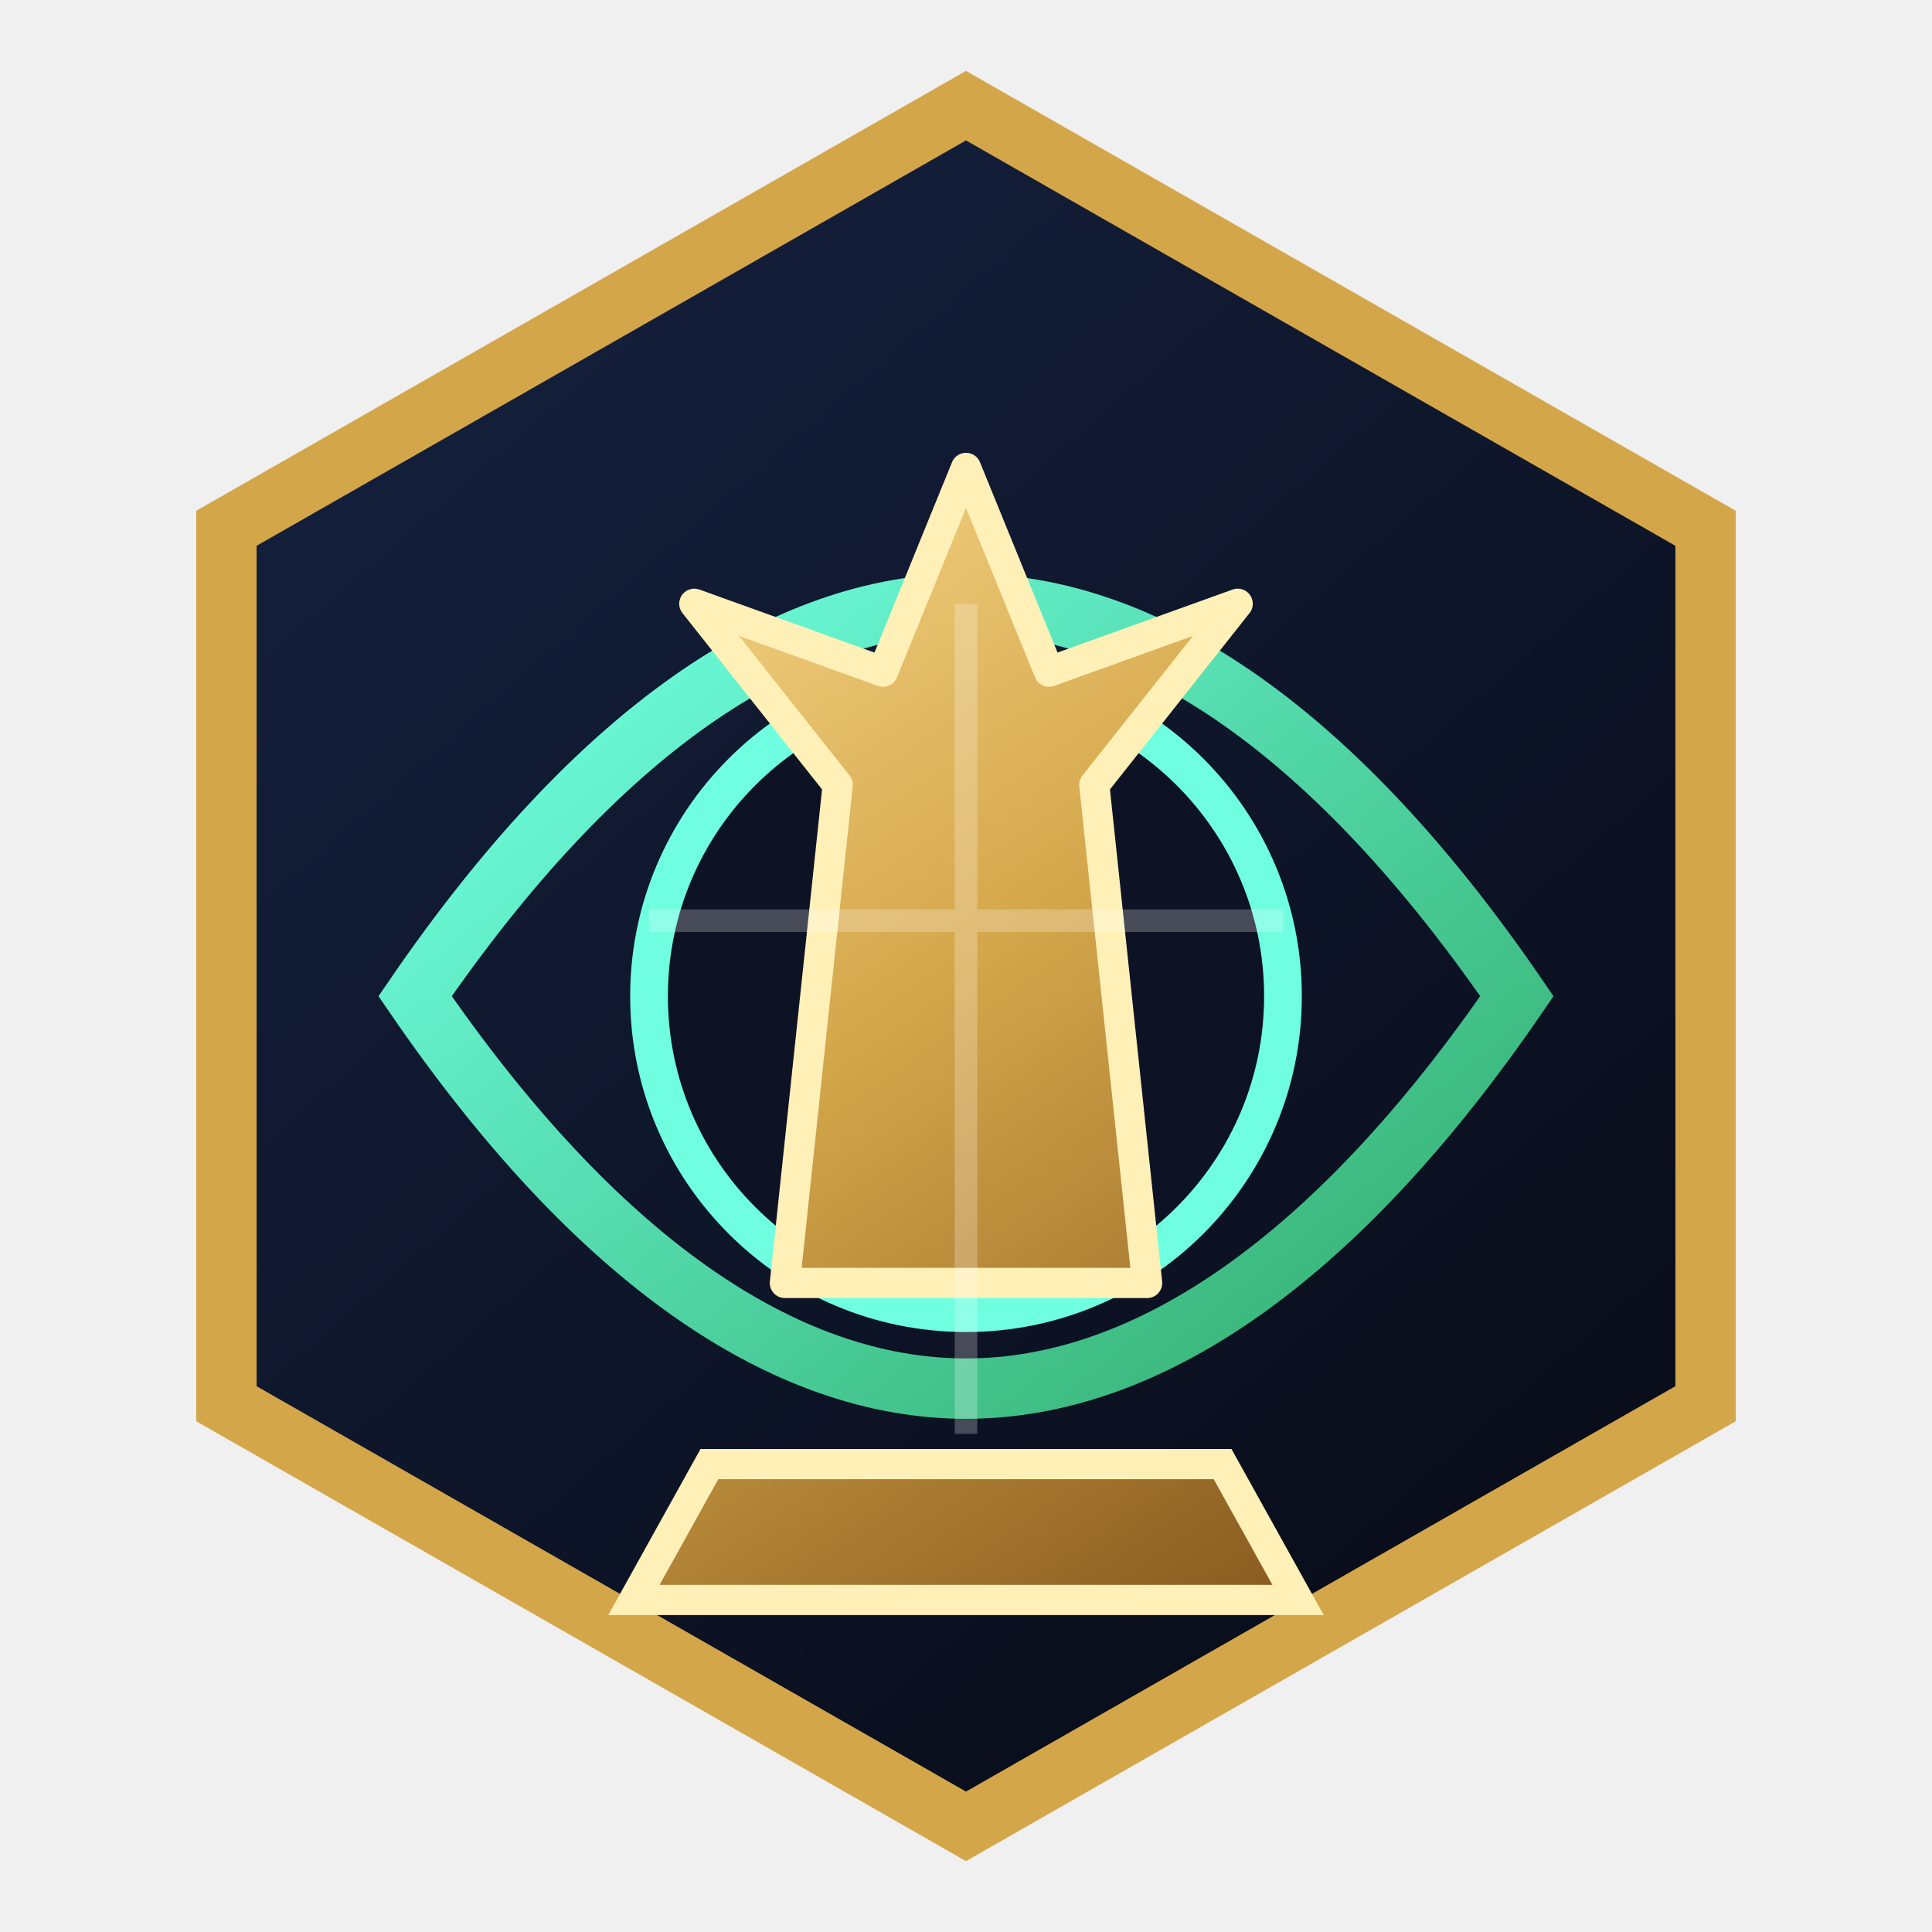
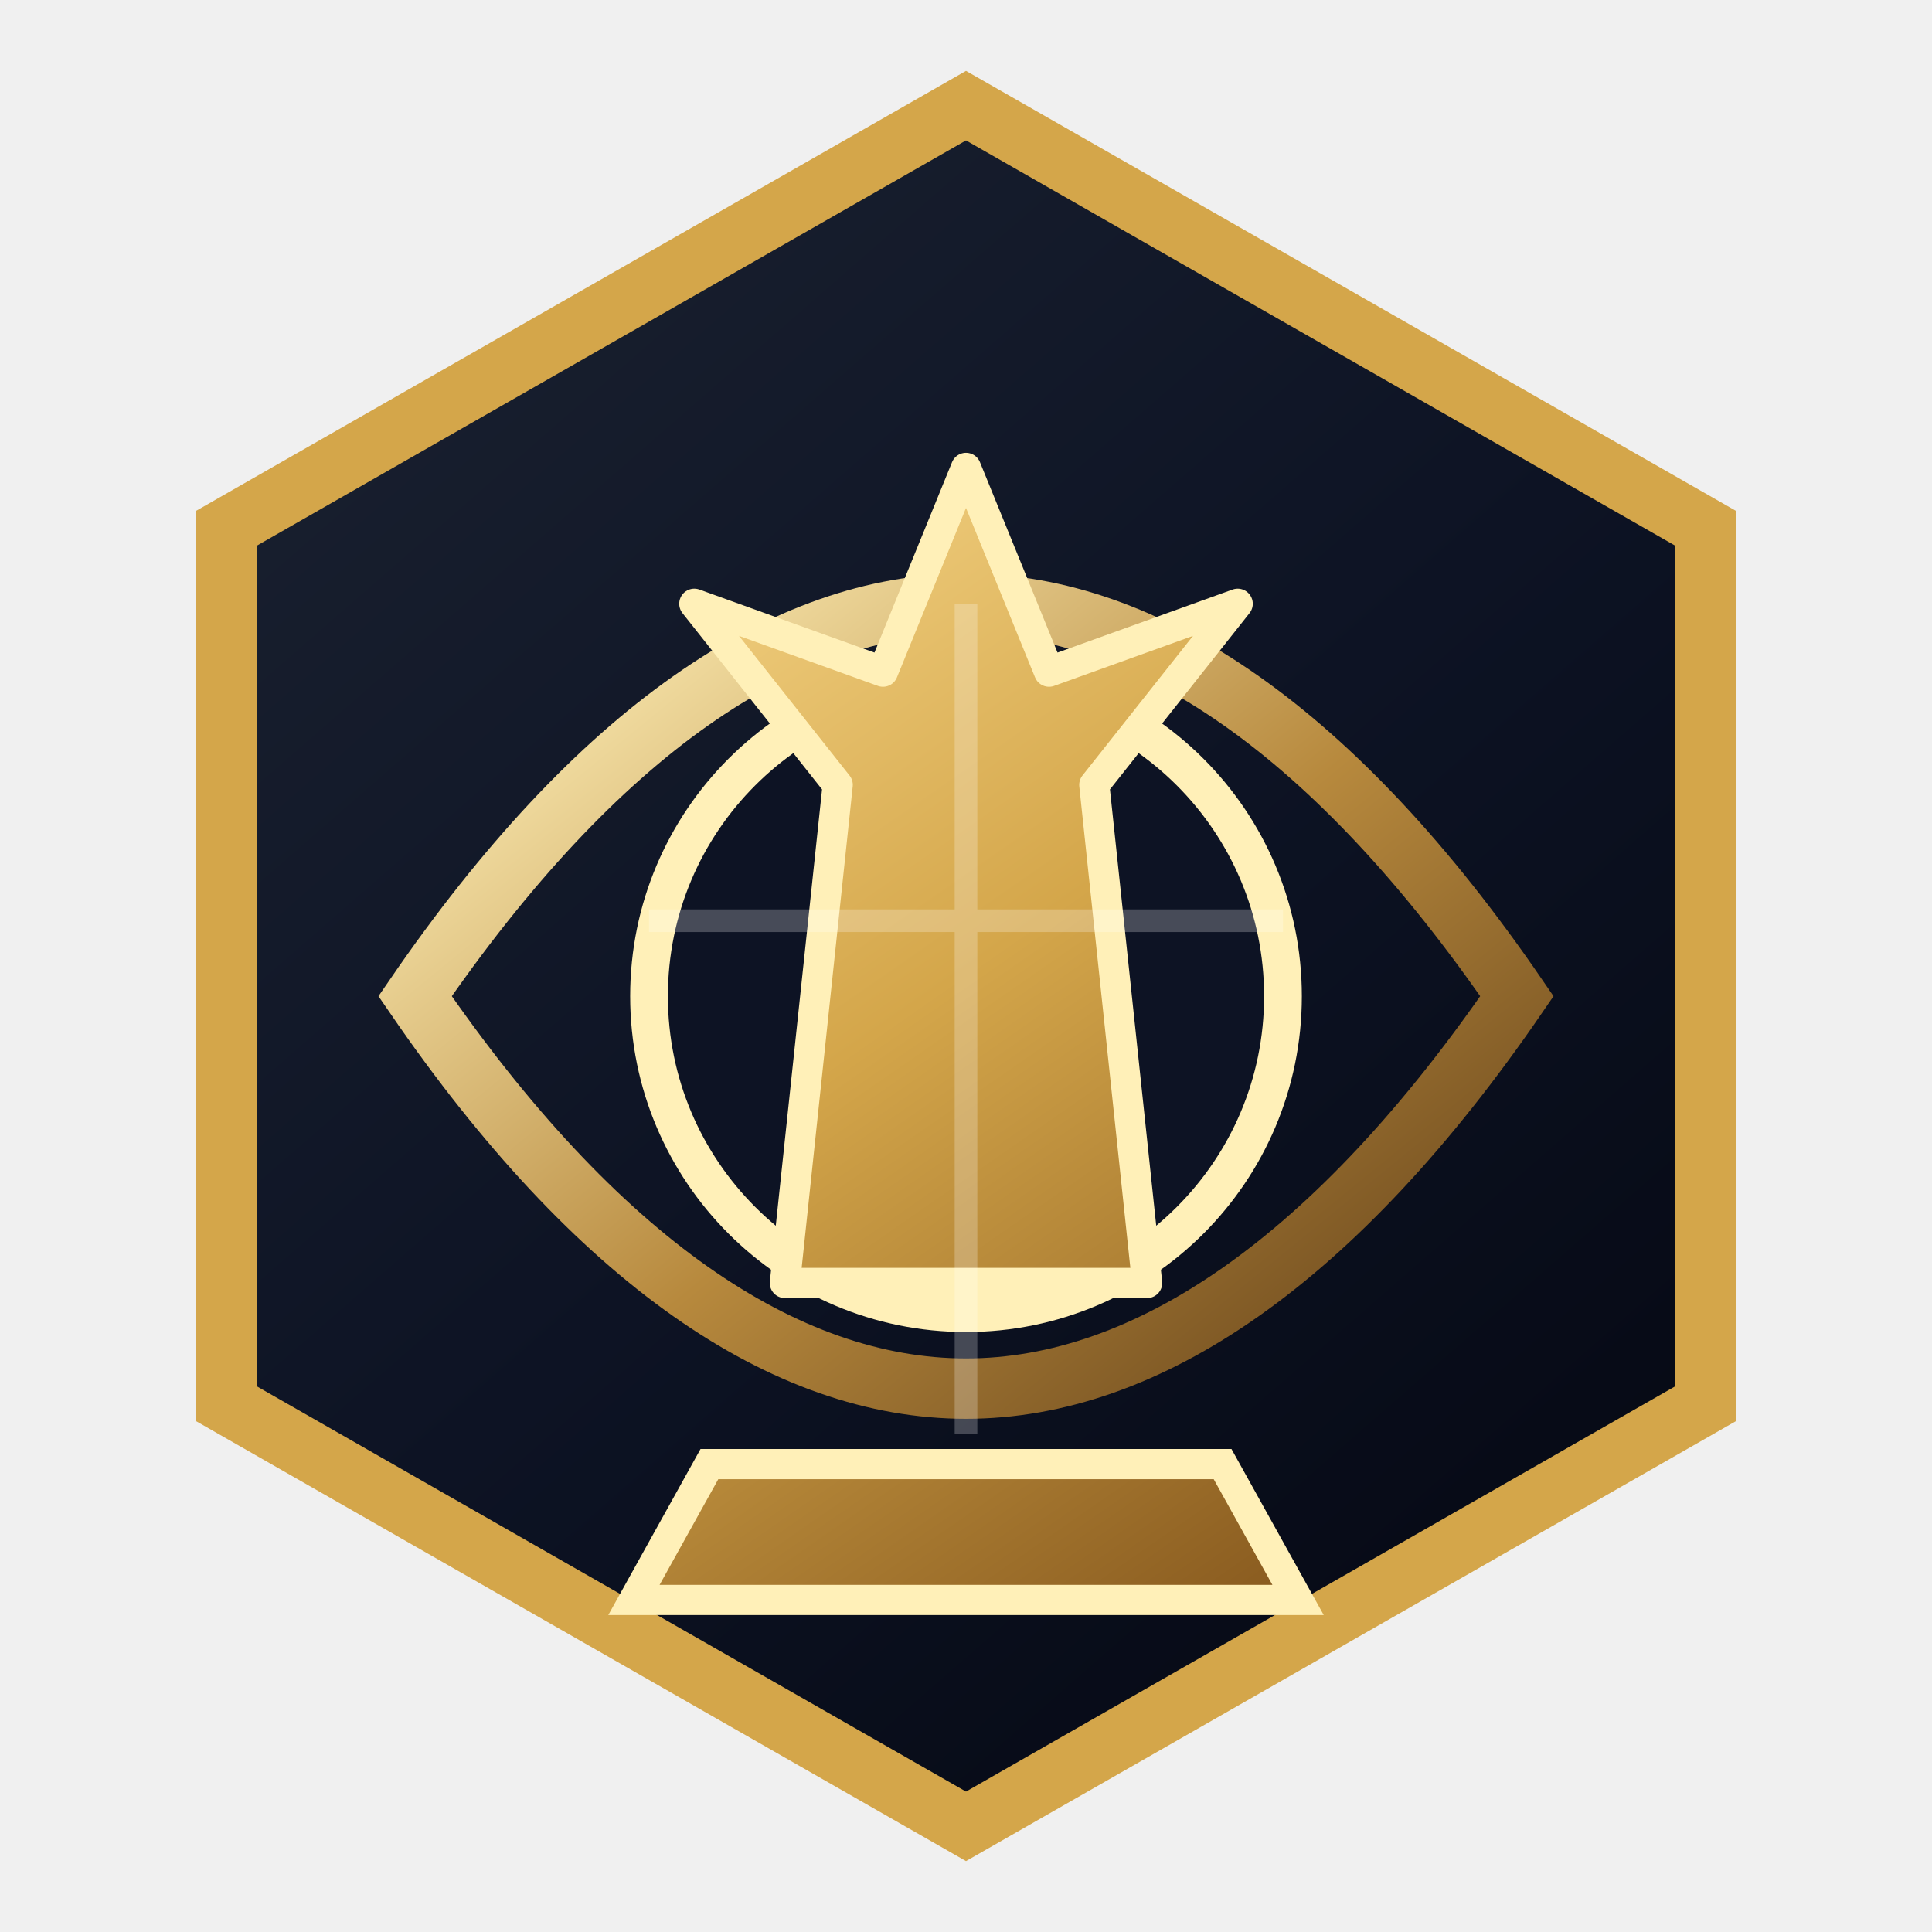
<svg xmlns="http://www.w3.org/2000/svg" viewBox="0 0 256 256" role="img" aria-label="Chess Summon mark">
  <defs>
    <linearGradient id="bg" x1="38" y1="28" x2="214" y2="230" gradientUnits="userSpaceOnUse">
-       <stop stop-color="#15213f" />
-       <stop offset="1" stop-color="#080b16" />
+       <stop stop-color="#1A2130" />
+       <stop offset=".52" stop-color="#0D1324" />
+       <stop offset="1" stop-color="#050812" />
    </linearGradient>
    <linearGradient id="gold" x1="70" y1="48" x2="188" y2="218" gradientUnits="userSpaceOnUse">
      <stop stop-color="#ffe39a" />
      <stop offset=".48" stop-color="#d4a64a" />
      <stop offset="1" stop-color="#7c4e18" />
    </linearGradient>
    <linearGradient id="aura" x1="78" y1="74" x2="184" y2="204" gradientUnits="userSpaceOnUse">
-       <stop stop-color="#6fffe0" />
-       <stop offset="1" stop-color="#2fa866" />
+       <stop stop-color="#fff0b8" />
+       <stop offset=".5" stop-color="#b7893d" />
+       <stop offset="1" stop-color="#5c3b16" />
    </linearGradient>
  </defs>
  <path d="M128 14 226 70v116l-98 56-98-56V70z" fill="url(#bg)" stroke="#d4a64a" stroke-width="8" />
  <path d="M55 132c24-35 49-52 73-52s49 17 73 52c-24 35-49 52-73 52s-49-17-73-52Z" fill="none" stroke="url(#aura)" stroke-width="8" />
-   <circle cx="128" cy="132" r="42" fill="#0d1324" stroke="#6fffe0" stroke-width="5" />
+   <circle cx="128" cy="132" r="42" fill="#0d1324" stroke="#fff0b8" stroke-width="5" />
  <path d="M104 170h48l-7-66 19-24-25 9-11-27-11 27-25-9 19 24z" fill="url(#gold)" stroke="#fff0b8" stroke-width="4" stroke-linejoin="round" />
  <path d="M94 194h68l10 18H84z" fill="url(#gold)" stroke="#fff0b8" stroke-width="4" />
  <path d="M86 122h84M128 80v110" stroke="#ffffff" stroke-opacity=".24" stroke-width="3" />
</svg>
